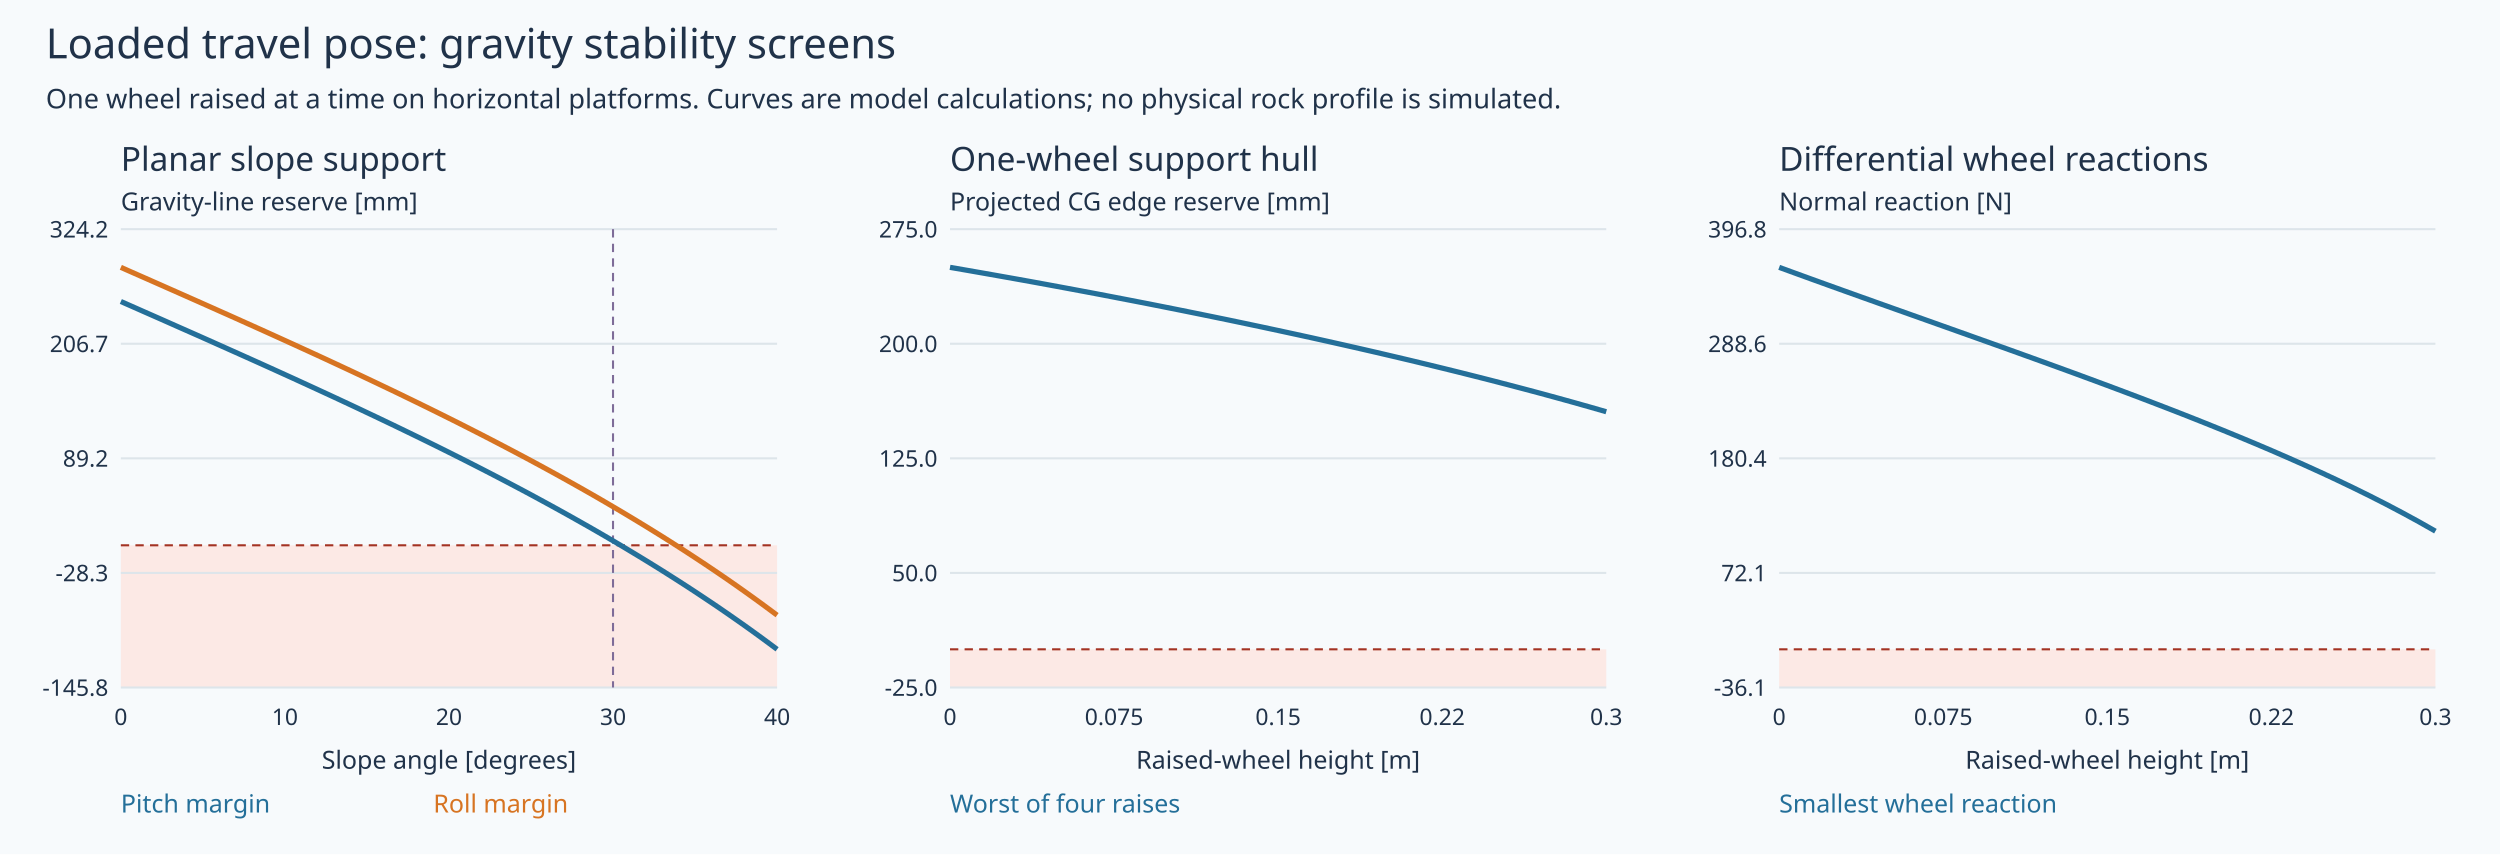
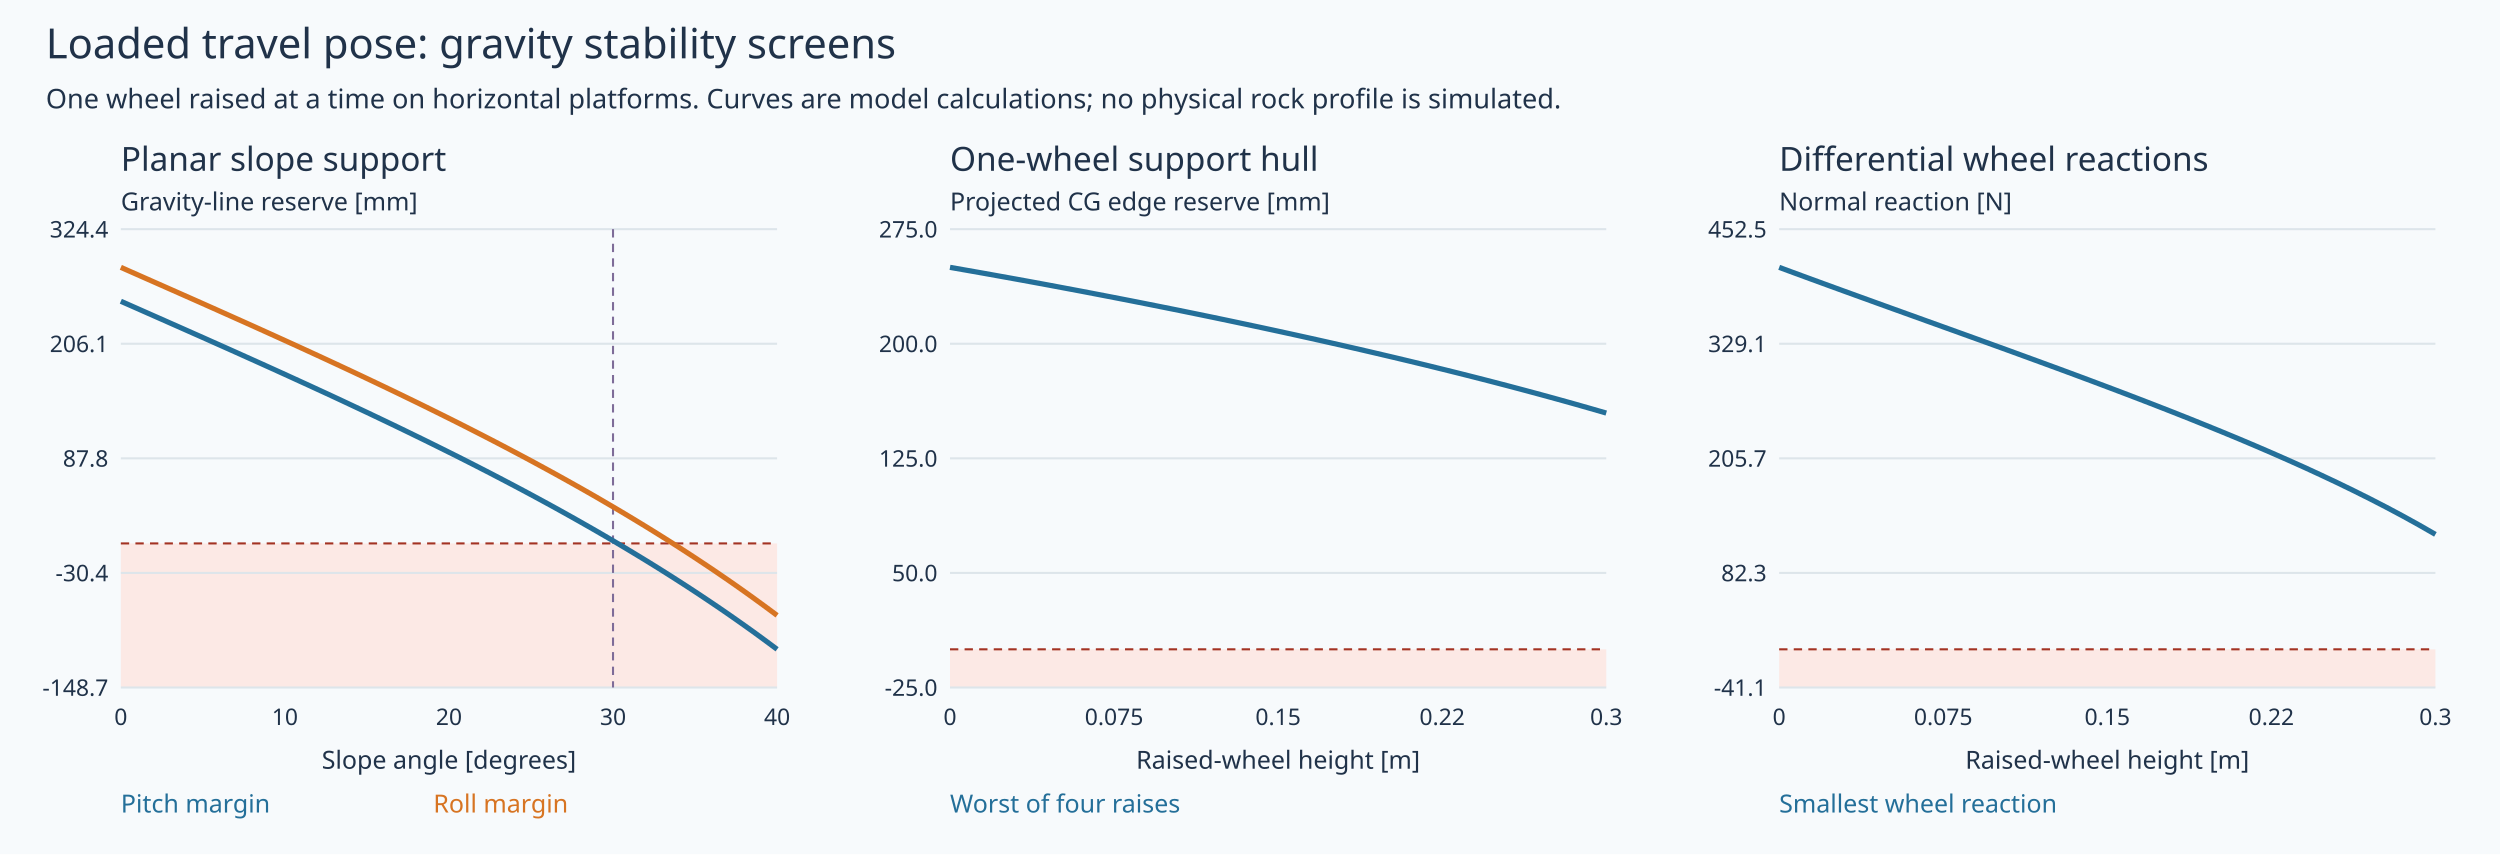
<svg xmlns="http://www.w3.org/2000/svg" viewBox="0 0 1200 410" role="img" aria-label="Static slope and one-wheel articulation stability curves">
  <rect width="1200" height="410" fill="#f7fafc" />
  <g font-family="sans-serif" fill="#203249">
    <text x="22" y="28" font-size="20">Loaded travel pose: gravity stability screens</text>
    <text x="22" y="52" font-size="13">One wheel raised at a time on horizontal platforms. Curves are model calculations; no physical rock profile is simulated.</text>
    <text x="58" y="82" font-size="16">Planar slope support</text>
    <text x="58" y="101" font-size="12">Gravity-line reserve [mm]</text>
-     <rect x="58" y="261.74" width="315" height="68.26" fill="#fce9e5" />
+     <rect x="58" y="260.84" width="315" height="69.16" fill="#fce9e5" />
    <line x1="58" y1="330.00" x2="373" y2="330.00" stroke="#dde5ea" />
-     <text x="52" y="334.00" text-anchor="end" font-size="11">-145.8</text>
+     <text x="52" y="334.00" text-anchor="end" font-size="11">-148.7</text>
    <text x="58.00" y="348" text-anchor="middle" font-size="11">0</text>
    <line x1="58" y1="275.00" x2="373" y2="275.00" stroke="#dde5ea" />
-     <text x="52" y="279.00" text-anchor="end" font-size="11">-28.3</text>
+     <text x="52" y="279.00" text-anchor="end" font-size="11">-30.4</text>
    <text x="136.75" y="348" text-anchor="middle" font-size="11">10</text>
    <line x1="58" y1="220.00" x2="373" y2="220.00" stroke="#dde5ea" />
-     <text x="52" y="224.00" text-anchor="end" font-size="11">89.2</text>
+     <text x="52" y="224.00" text-anchor="end" font-size="11">87.8</text>
    <text x="215.50" y="348" text-anchor="middle" font-size="11">20</text>
    <line x1="58" y1="165.00" x2="373" y2="165.00" stroke="#dde5ea" />
-     <text x="52" y="169.00" text-anchor="end" font-size="11">206.7</text>
+     <text x="52" y="169.00" text-anchor="end" font-size="11">206.1</text>
    <text x="294.25" y="348" text-anchor="middle" font-size="11">30</text>
    <line x1="58" y1="110.00" x2="373" y2="110.00" stroke="#dde5ea" />
-     <text x="52" y="114.00" text-anchor="end" font-size="11">324.2</text>
+     <text x="52" y="114.00" text-anchor="end" font-size="11">324.4</text>
    <text x="373.00" y="348" text-anchor="middle" font-size="11">40</text>
-     <line x1="58" y1="261.74" x2="373" y2="261.74" stroke="#a33323" stroke-dasharray="4 3" />
+     <line x1="58" y1="260.84" x2="373" y2="260.84" stroke="#a33323" stroke-dasharray="4 3" />
    <line x1="294.25" y1="110" x2="294.25" y2="330" stroke="#7e6c98" stroke-dasharray="4 3" />
-     <polyline points="58.00,144.72 61.94,146.45 65.88,148.19 69.81,149.93 73.75,151.66 77.69,153.40 81.62,155.14 85.56,156.89 89.50,158.63 93.44,160.37 97.38,162.12 101.31,163.87 105.25,165.63 109.19,167.39 113.12,169.15 117.06,170.91 121.00,172.68 124.94,174.45 128.88,176.23 132.81,178.01 136.75,179.80 140.69,181.59 144.62,183.39 148.56,185.20 152.50,187.01 156.44,188.83 160.38,190.65 164.31,192.48 168.25,194.32 172.19,196.17 176.12,198.03 180.06,199.89 184.00,201.77 187.94,203.65 191.88,205.55 195.81,207.45 199.75,209.36 203.69,211.29 207.62,213.22 211.56,215.17 215.50,217.13 219.44,219.11 223.38,221.09 227.31,223.09 231.25,225.10 235.19,227.13 239.12,229.17 243.06,231.23 247.00,233.30 250.94,235.39 254.88,237.49 258.81,239.62 262.75,241.76 266.69,243.92 270.62,246.09 274.56,248.29 278.50,250.51 282.44,252.74 286.38,255.00 290.31,257.28 294.25,259.59 298.19,261.91 302.12,264.27 306.06,266.64 310.00,269.04 313.94,271.47 317.88,273.92 321.81,276.41 325.75,278.92 329.69,281.46 333.62,284.03 337.56,286.64 341.50,289.27 345.44,291.94 349.38,294.65 353.31,297.39 357.25,300.16 361.19,302.98 365.12,305.83 369.06,308.73 373.00,311.67" fill="none" stroke="#246f99" stroke-width="2.5" />
+     <polyline points="58.00,144.61 61.94,146.34 65.88,148.08 69.81,149.82 73.75,151.56 77.69,153.30 81.62,155.04 85.56,156.78 89.50,158.53 93.44,160.28 97.38,162.02 101.31,163.78 105.25,165.53 109.19,167.29 113.12,169.05 117.06,170.82 121.00,172.59 124.94,174.36 128.88,176.14 132.81,177.92 136.75,179.71 140.69,181.51 144.62,183.31 148.56,185.11 152.50,186.93 156.44,188.74 160.38,190.57 164.31,192.40 168.25,194.25 172.19,196.10 176.12,197.95 180.06,199.82 184.00,201.70 187.94,203.58 191.88,205.48 195.81,207.38 199.75,209.30 203.69,211.22 207.62,213.16 211.56,215.11 215.50,217.07 219.44,219.04 223.38,221.03 227.31,223.03 231.25,225.05 235.19,227.07 239.12,229.12 243.06,231.18 247.00,233.25 250.94,235.34 254.88,237.45 258.81,239.57 262.75,241.71 266.69,243.87 270.62,246.05 274.56,248.25 278.50,250.47 282.44,252.71 286.38,254.97 290.31,257.25 294.25,259.55 298.19,261.88 302.12,264.23 306.06,266.61 310.00,269.01 313.94,271.44 317.88,273.90 321.81,276.38 325.75,278.90 329.69,281.44 333.62,284.01 337.56,286.62 341.50,289.26 345.44,291.93 349.38,294.64 353.31,297.38 357.25,300.16 361.19,302.97 365.12,305.83 369.06,308.73 373.00,311.67" fill="none" stroke="#246f99" stroke-width="2.5" />
    <text x="58" y="390" font-size="12" fill="#246f99">Pitch margin</text>
-     <polyline points="58.00,128.33 61.94,130.07 65.88,131.81 69.81,133.54 73.75,135.28 77.69,137.02 81.62,138.76 85.56,140.50 89.50,142.25 93.44,143.99 97.38,145.74 101.31,147.49 105.25,149.25 109.19,151.00 113.12,152.76 117.06,154.53 121.00,156.30 124.94,158.07 128.88,159.85 132.81,161.63 136.75,163.42 140.69,165.21 144.62,167.01 148.56,168.81 152.50,170.62 156.44,172.44 160.38,174.27 164.31,176.10 168.25,177.94 172.19,179.79 176.12,181.65 180.06,183.51 184.00,185.39 187.94,187.27 191.88,189.16 195.81,191.07 199.75,192.98 203.69,194.91 207.62,196.84 211.56,198.79 215.50,200.75 219.44,202.72 223.38,204.71 227.31,206.71 231.25,208.72 235.19,210.75 239.12,212.79 243.06,214.85 247.00,216.92 250.94,219.01 254.88,221.11 258.81,223.23 262.75,225.37 266.69,227.53 270.62,229.71 274.56,231.91 278.50,234.12 282.44,236.36 286.38,238.62 290.31,240.90 294.25,243.21 298.19,245.53 302.12,247.88 306.06,250.26 310.00,252.66 313.94,255.09 317.88,257.54 321.81,260.02 325.75,262.54 329.69,265.08 333.62,267.65 337.56,270.25 341.50,272.89 345.44,275.56 349.38,278.26 353.31,281.00 357.25,283.78 361.19,286.60 365.12,289.45 369.06,292.35 373.00,295.28" fill="none" stroke="#d77422" stroke-width="2.5" />
+     <polyline points="58.00,128.33 61.94,130.07 65.88,131.81 69.81,133.55 73.75,135.29 77.69,137.03 81.62,138.77 85.56,140.51 89.50,142.26 93.44,144.00 97.38,145.75 101.31,147.50 105.25,149.26 109.19,151.02 113.12,152.78 117.06,154.54 121.00,156.31 124.94,158.09 128.88,159.87 132.81,161.65 136.75,163.44 140.69,165.23 144.62,167.03 148.56,168.84 152.50,170.65 156.44,172.47 160.38,174.30 164.31,176.13 168.25,177.97 172.19,179.82 176.12,181.68 180.06,183.55 184.00,185.42 187.94,187.31 191.88,189.20 195.81,191.11 199.75,193.02 203.69,194.95 207.62,196.89 211.56,198.84 215.50,200.80 219.44,202.77 223.38,204.76 227.31,206.76 231.25,208.77 235.19,210.80 239.12,212.84 243.06,214.90 247.00,216.98 250.94,219.07 254.88,221.17 258.81,223.30 262.75,225.44 266.69,227.60 270.62,229.78 274.56,231.98 278.50,234.19 282.44,236.43 286.38,238.69 290.31,240.98 294.25,243.28 298.19,245.61 302.12,247.96 306.06,250.34 310.00,252.74 313.94,255.17 317.88,257.63 321.81,260.11 325.75,262.62 329.69,265.17 333.62,267.74 337.56,270.35 341.50,272.98 345.44,275.66 349.38,278.36 353.31,281.10 357.25,283.88 361.19,286.70 365.12,289.56 369.06,292.45 373.00,295.39" fill="none" stroke="#d77422" stroke-width="2.5" />
    <text x="208" y="390" font-size="12" fill="#d77422">Roll margin</text>
    <text x="215.5" y="369" text-anchor="middle" font-size="12">Slope angle [degrees]</text>
    <text x="456" y="82" font-size="16">One-wheel support hull</text>
    <text x="456" y="101" font-size="12">Projected CG edge reserve [mm]</text>
    <rect x="456" y="311.67" width="315" height="18.33" fill="#fce9e5" />
    <line x1="456" y1="330.00" x2="771" y2="330.00" stroke="#dde5ea" />
    <text x="450" y="334.00" text-anchor="end" font-size="11">-25.0</text>
    <text x="456.00" y="348" text-anchor="middle" font-size="11">0</text>
    <line x1="456" y1="275.00" x2="771" y2="275.00" stroke="#dde5ea" />
    <text x="450" y="279.00" text-anchor="end" font-size="11">50.0</text>
    <text x="534.75" y="348" text-anchor="middle" font-size="11">0.075</text>
    <line x1="456" y1="220.00" x2="771" y2="220.00" stroke="#dde5ea" />
    <text x="450" y="224.00" text-anchor="end" font-size="11">125.0</text>
    <text x="613.50" y="348" text-anchor="middle" font-size="11">0.15</text>
    <line x1="456" y1="165.00" x2="771" y2="165.00" stroke="#dde5ea" />
    <text x="450" y="169.00" text-anchor="end" font-size="11">200.0</text>
    <text x="692.25" y="348" text-anchor="middle" font-size="11">0.22</text>
    <line x1="456" y1="110.00" x2="771" y2="110.00" stroke="#dde5ea" />
    <text x="450" y="114.00" text-anchor="end" font-size="11">275.0</text>
    <text x="771.00" y="348" text-anchor="middle" font-size="11">0.3</text>
    <line x1="456" y1="311.67" x2="771" y2="311.67" stroke="#a33323" stroke-dasharray="4 3" />
-     <polyline points="456.00,128.33 463.88,129.69 471.75,131.07 479.62,132.46 487.50,133.86 495.38,135.28 503.25,136.72 511.12,138.18 519.00,139.65 526.88,141.13 534.75,142.64 542.62,144.16 550.50,145.69 558.38,147.25 566.25,148.82 574.12,150.41 582.00,152.02 589.88,153.64 597.75,155.29 605.62,156.95 613.50,158.64 621.38,160.34 629.25,162.06 637.12,163.81 645.00,165.58 652.88,167.37 660.75,169.18 668.62,171.02 676.50,172.88 684.38,174.77 692.25,176.69 700.12,178.63 708.00,180.61 715.88,182.61 723.75,184.65 731.62,186.72 739.50,188.82 747.38,190.97 755.25,193.15 763.12,195.37 771.00,197.64" fill="none" stroke="#246f99" stroke-width="2.5" />
+     <polyline points="456.00,128.33 463.88,129.71 471.75,131.10 479.62,132.51 487.50,133.93 495.38,135.37 503.25,136.82 511.12,138.30 519.00,139.78 526.88,141.29 534.75,142.81 542.62,144.34 550.50,145.90 558.38,147.47 566.25,149.05 574.12,150.66 582.00,152.28 589.88,153.93 597.75,155.59 605.62,157.27 613.50,158.97 621.38,160.69 629.25,162.43 637.12,164.19 645.00,165.97 652.88,167.78 660.75,169.61 668.62,171.46 676.50,173.34 684.38,175.24 692.25,177.18 700.12,179.13 708.00,181.12 715.88,183.14 723.75,185.19 731.62,187.28 739.50,189.40 747.38,191.56 755.25,193.75 763.12,195.99 771.00,198.27" fill="none" stroke="#246f99" stroke-width="2.5" />
    <text x="456" y="390" font-size="12" fill="#246f99">Worst of four raises</text>
    <text x="613.5" y="369" text-anchor="middle" font-size="12">Raised-wheel height [m]</text>
    <text x="854" y="82" font-size="16">Differential wheel reactions</text>
    <text x="854" y="101" font-size="12">Normal reaction [N]</text>
    <rect x="854" y="311.67" width="315" height="18.33" fill="#fce9e5" />
    <line x1="854" y1="330.00" x2="1169" y2="330.00" stroke="#dde5ea" />
-     <text x="848" y="334.00" text-anchor="end" font-size="11">-36.1</text>
+     <text x="848" y="334.00" text-anchor="end" font-size="11">-41.1</text>
    <text x="854.00" y="348" text-anchor="middle" font-size="11">0</text>
    <line x1="854" y1="275.00" x2="1169" y2="275.00" stroke="#dde5ea" />
-     <text x="848" y="279.00" text-anchor="end" font-size="11">72.1</text>
+     <text x="848" y="279.00" text-anchor="end" font-size="11">82.3</text>
    <text x="932.75" y="348" text-anchor="middle" font-size="11">0.075</text>
    <line x1="854" y1="220.00" x2="1169" y2="220.00" stroke="#dde5ea" />
-     <text x="848" y="224.00" text-anchor="end" font-size="11">180.4</text>
+     <text x="848" y="224.00" text-anchor="end" font-size="11">205.7</text>
    <text x="1011.50" y="348" text-anchor="middle" font-size="11">0.15</text>
    <line x1="854" y1="165.00" x2="1169" y2="165.00" stroke="#dde5ea" />
-     <text x="848" y="169.00" text-anchor="end" font-size="11">288.6</text>
+     <text x="848" y="169.00" text-anchor="end" font-size="11">329.1</text>
    <text x="1090.25" y="348" text-anchor="middle" font-size="11">0.22</text>
    <line x1="854" y1="110.00" x2="1169" y2="110.00" stroke="#dde5ea" />
-     <text x="848" y="114.00" text-anchor="end" font-size="11">396.8</text>
+     <text x="848" y="114.00" text-anchor="end" font-size="11">452.5</text>
    <text x="1169.00" y="348" text-anchor="middle" font-size="11">0.3</text>
    <line x1="854" y1="311.67" x2="1169" y2="311.67" stroke="#a33323" stroke-dasharray="4 3" />
-     <polyline points="854.00,128.33 861.88,131.20 869.75,134.06 877.62,136.90 885.50,139.73 893.38,142.55 901.25,145.36 909.12,148.16 917.00,150.96 924.88,153.76 932.75,156.56 940.62,159.36 948.50,162.17 956.38,164.98 964.25,167.80 972.12,170.63 980.00,173.47 987.88,176.33 995.75,179.20 1003.62,182.10 1011.50,185.02 1019.38,187.97 1027.25,190.94 1035.12,193.95 1043.00,196.99 1050.88,200.07 1058.75,203.20 1066.62,206.37 1074.50,209.60 1082.38,212.88 1090.25,216.23 1098.12,219.65 1106.00,223.14 1113.88,226.72 1121.75,230.39 1129.62,234.16 1137.50,238.04 1145.38,242.05 1153.25,246.20 1161.12,250.49 1169.00,254.96" fill="none" stroke="#246f99" stroke-width="2.5" />
+     <polyline points="854.00,128.33 861.88,131.24 869.75,134.13 877.62,137.00 885.50,139.87 893.38,142.72 901.25,145.57 909.12,148.41 917.00,151.24 924.88,154.08 932.75,156.91 940.62,159.74 948.50,162.58 956.38,165.43 964.25,168.28 972.12,171.15 980.00,174.03 987.88,176.92 995.75,179.83 1003.62,182.76 1011.50,185.72 1019.38,188.70 1027.25,191.71 1035.12,194.75 1043.00,197.83 1050.88,200.95 1058.75,204.12 1066.62,207.33 1074.50,210.59 1082.38,213.92 1090.25,217.31 1098.12,220.77 1106.00,224.30 1113.88,227.93 1121.75,231.64 1129.62,235.46 1137.50,239.39 1145.38,243.45 1153.25,247.64 1161.12,251.99 1169.00,256.51" fill="none" stroke="#246f99" stroke-width="2.5" />
    <text x="854" y="390" font-size="12" fill="#246f99">Smallest wheel reaction</text>
    <text x="1011.5" y="369" text-anchor="middle" font-size="12">Raised-wheel height [m]</text>
  </g>
</svg>
